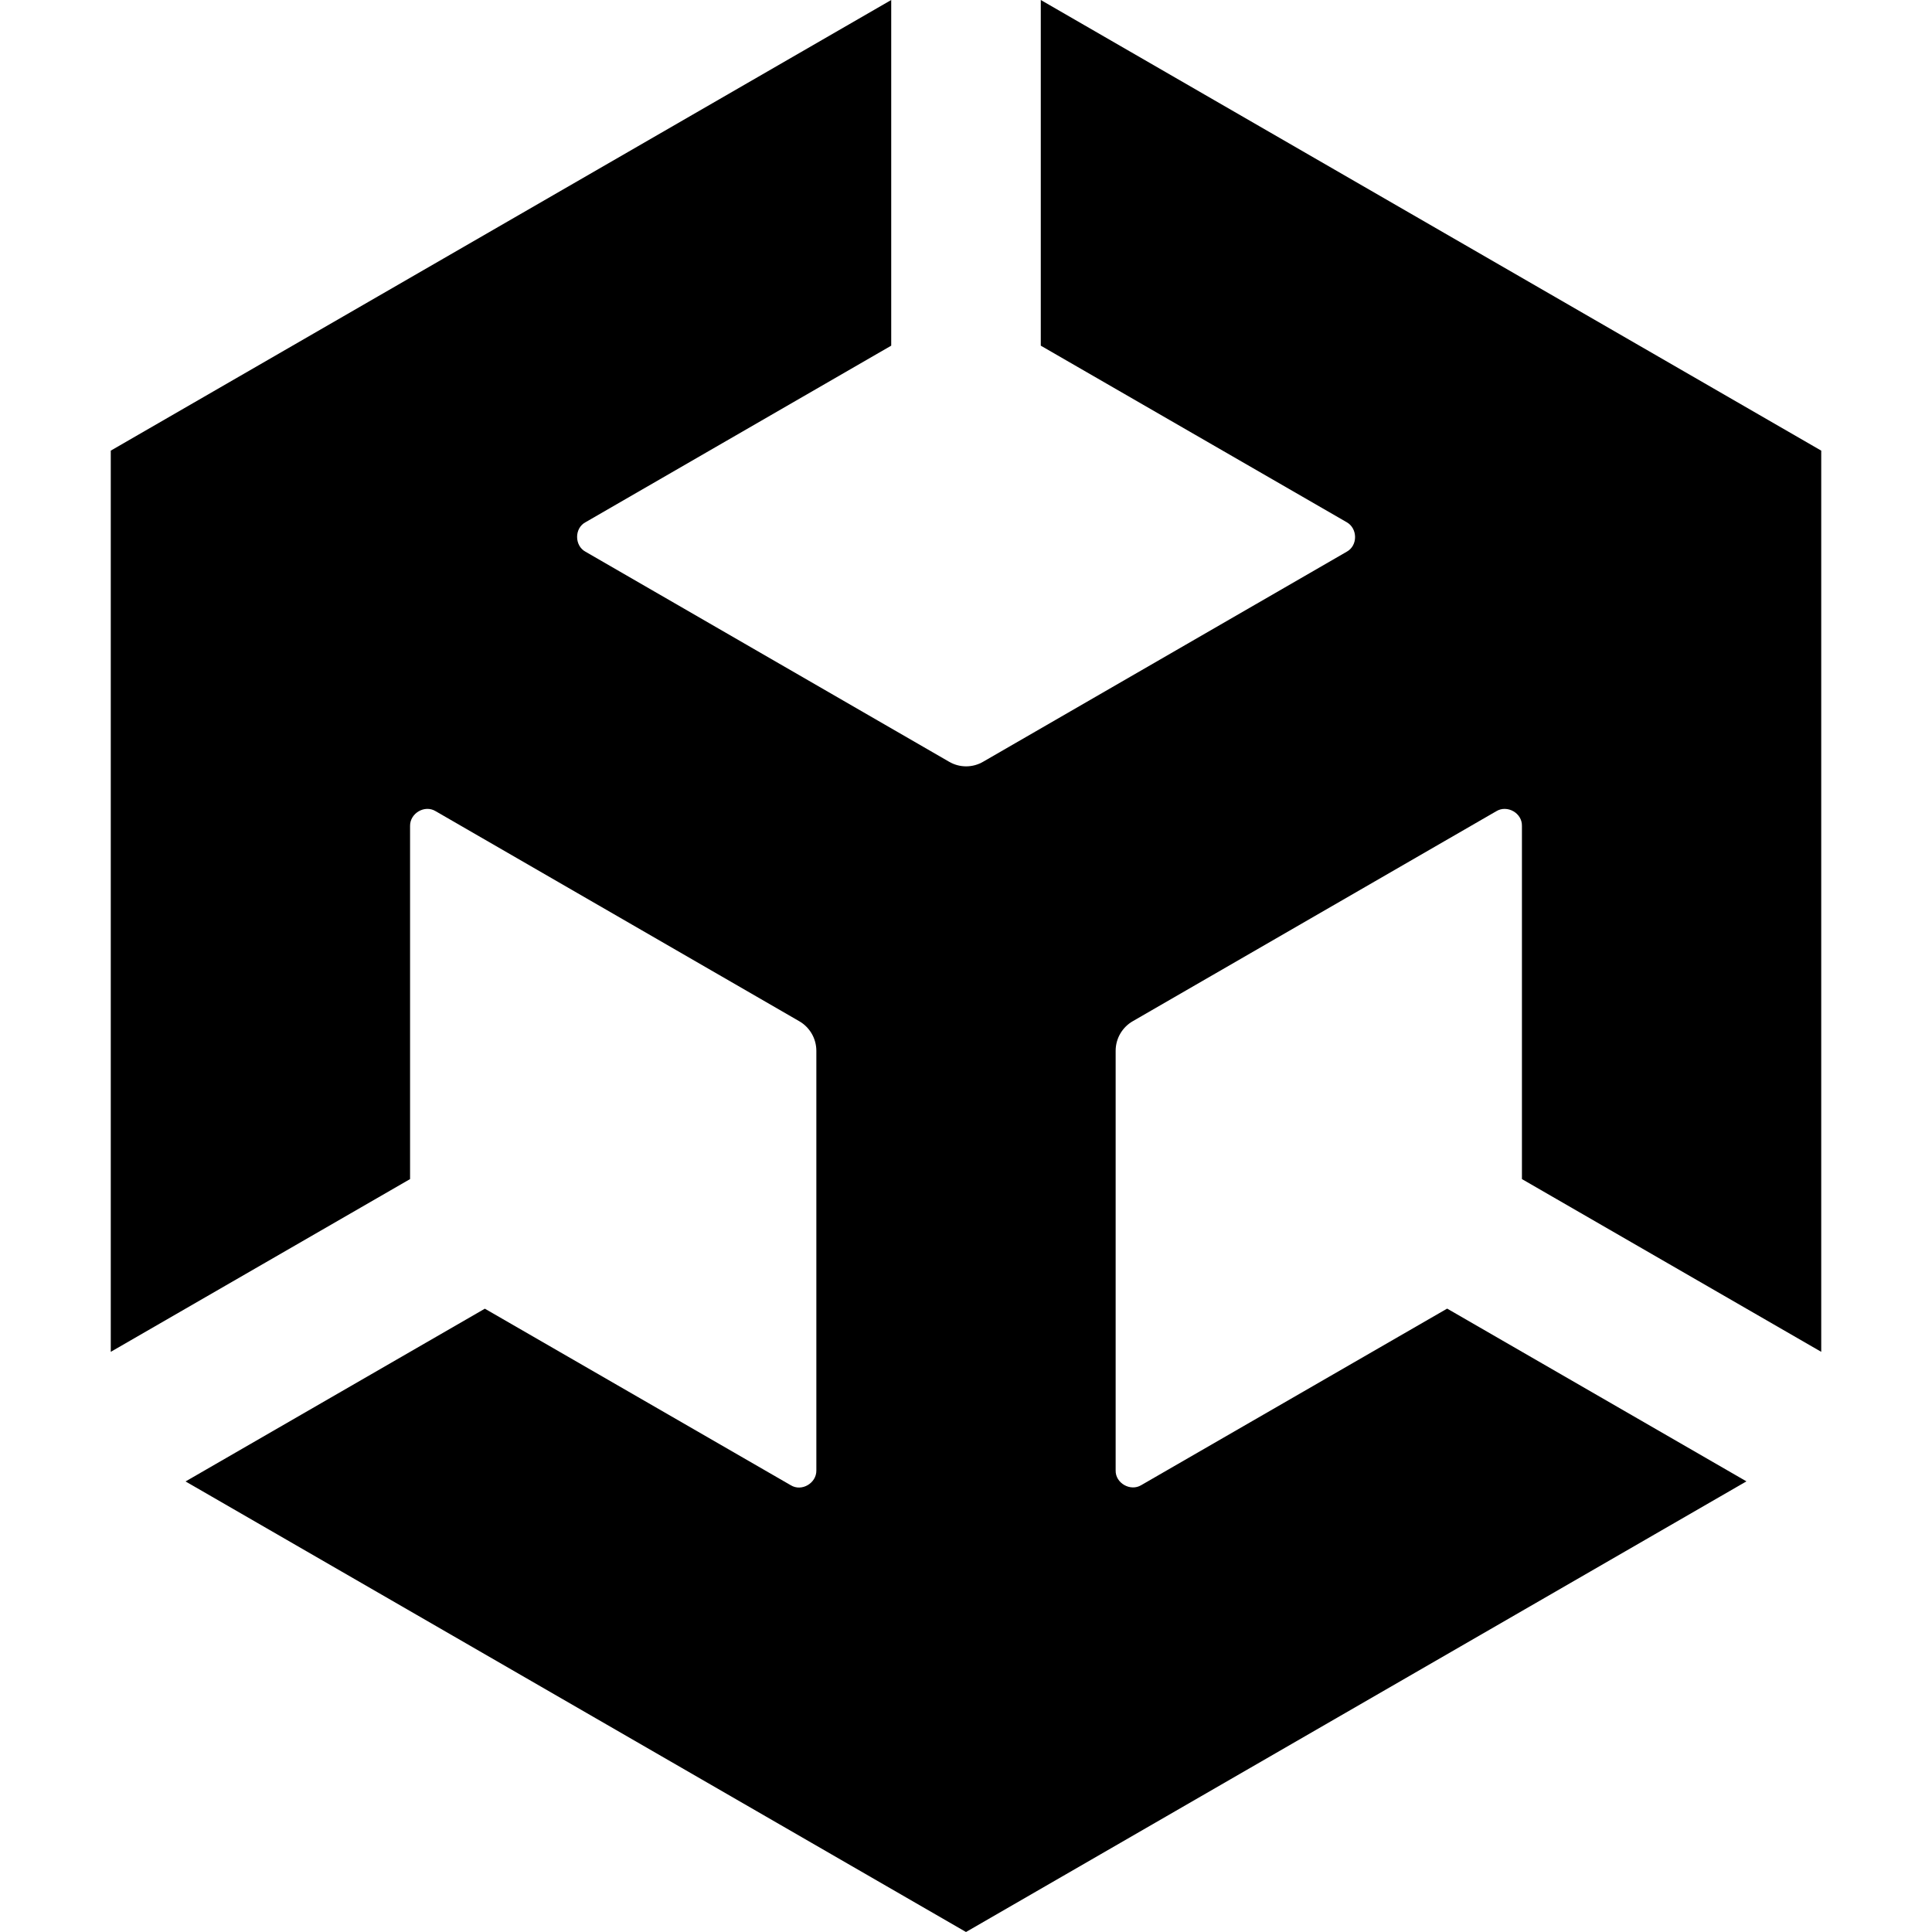
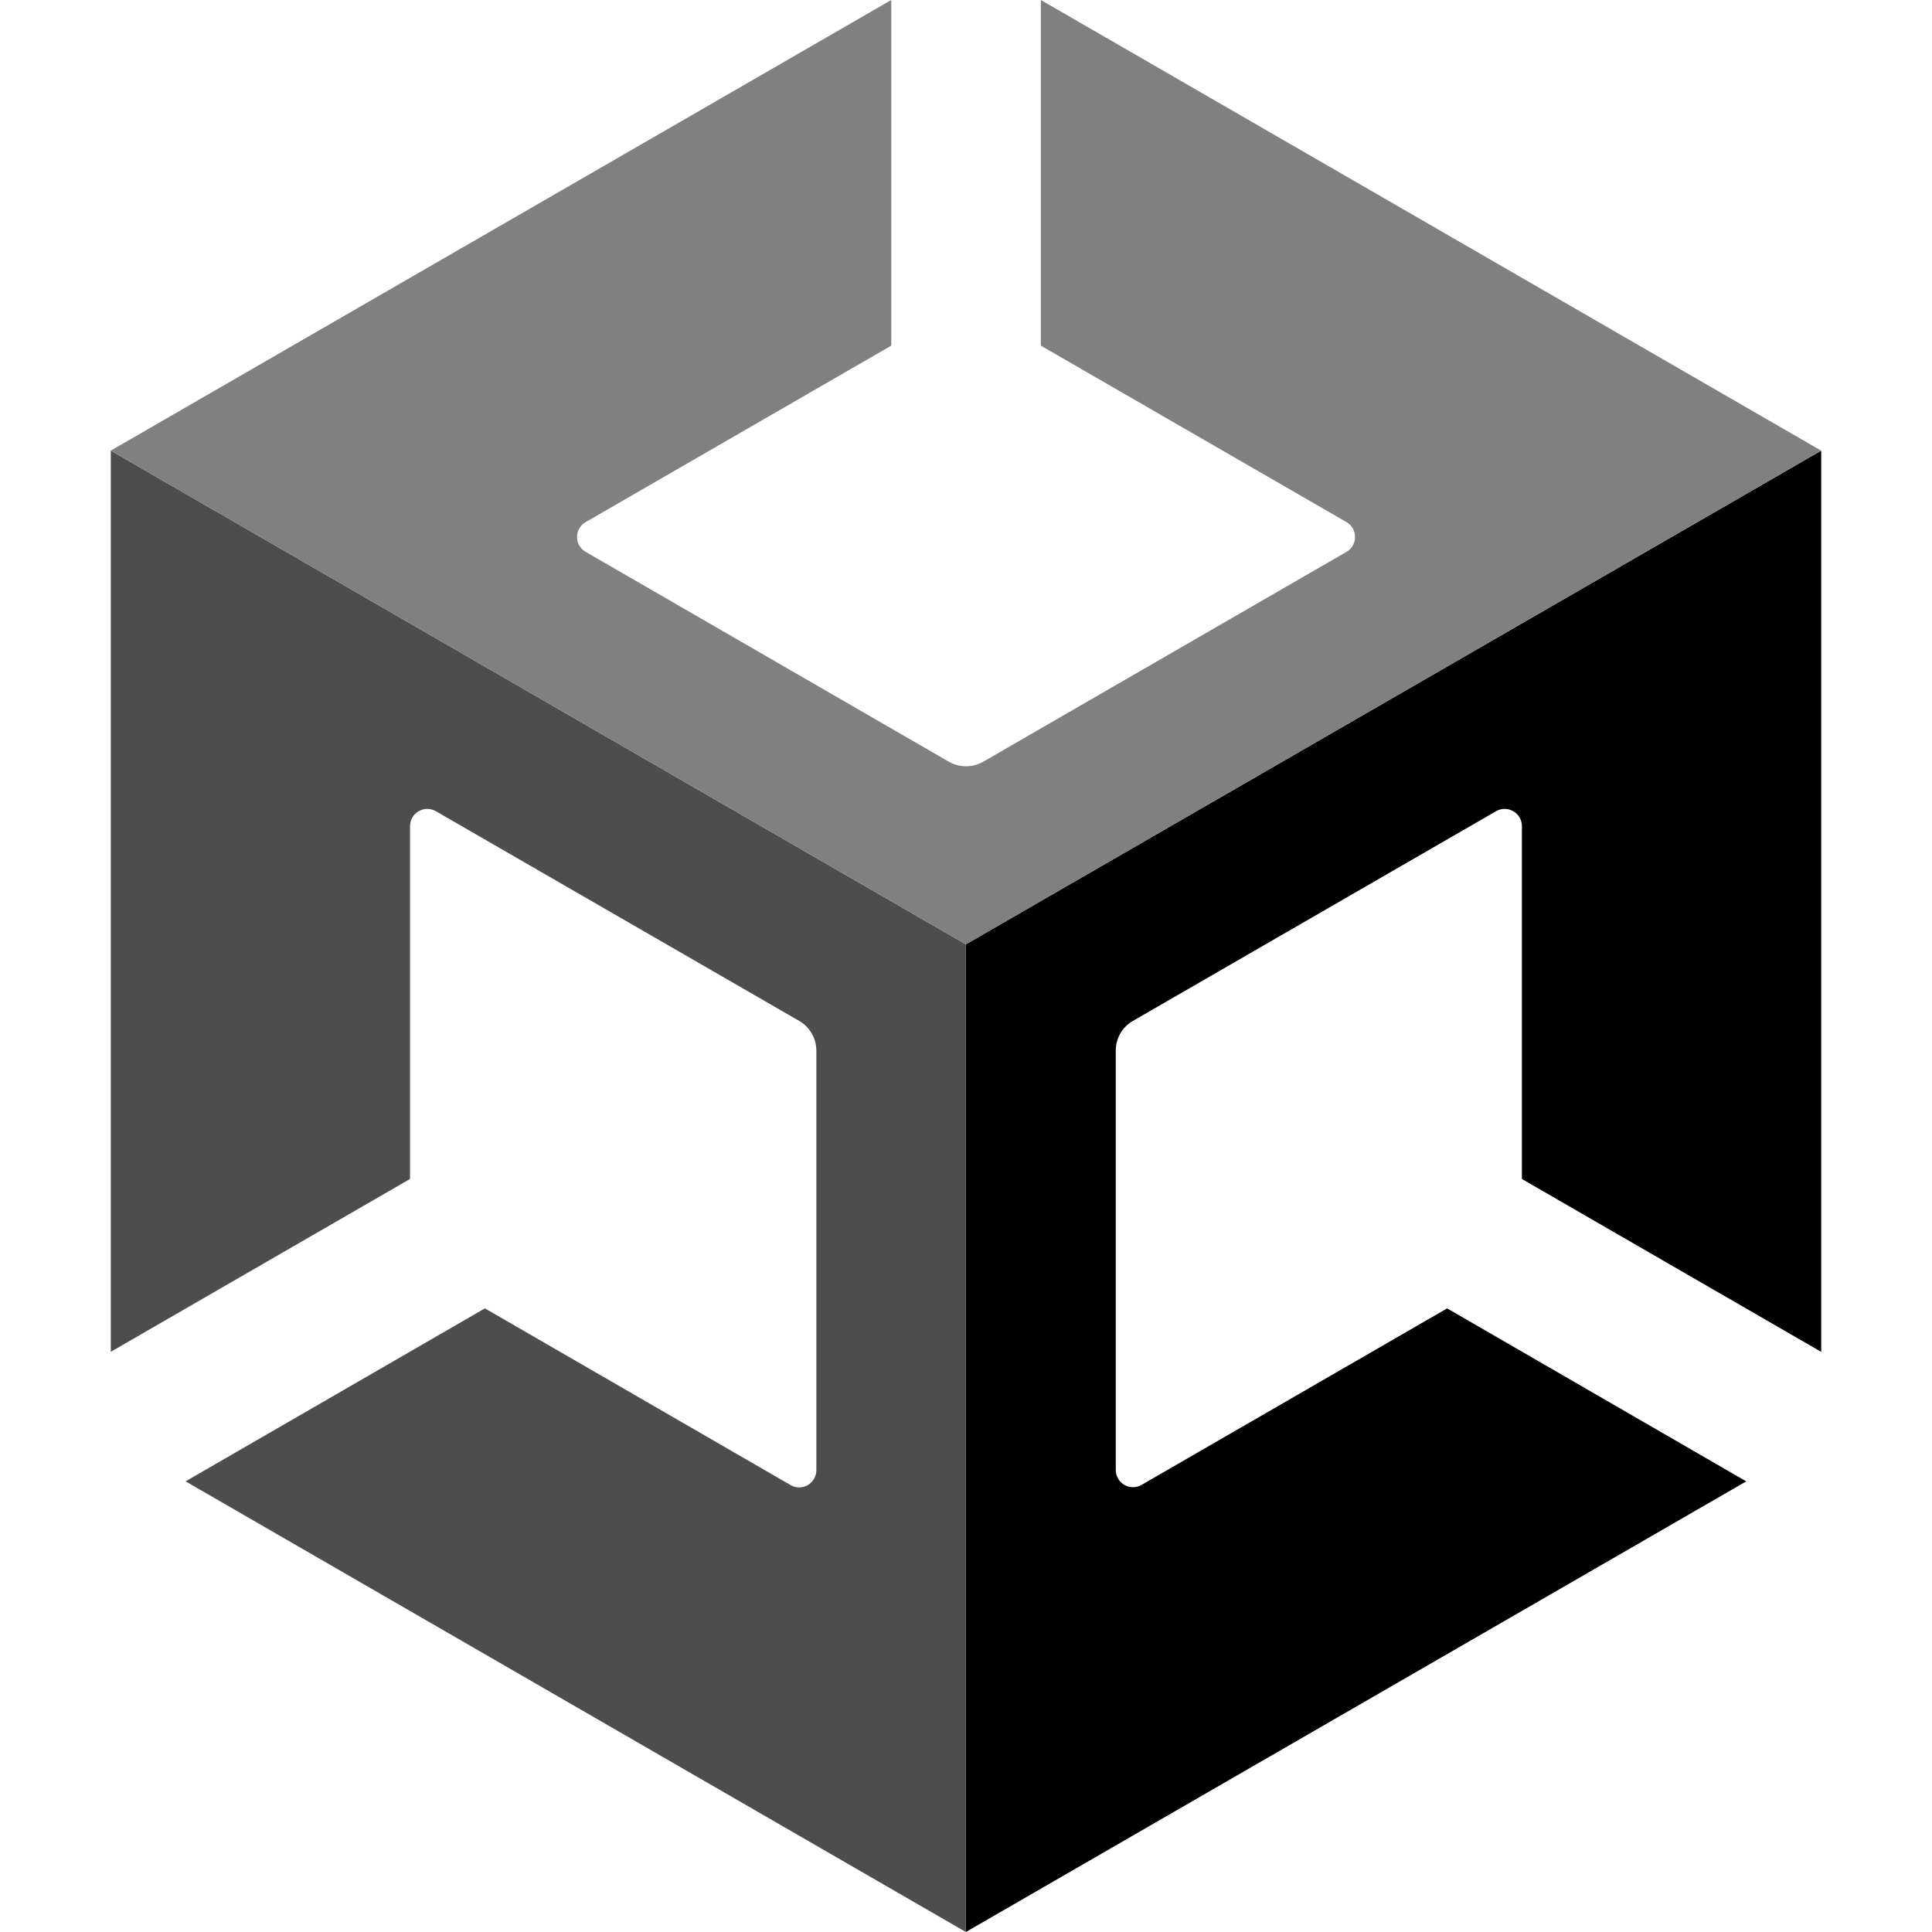
- <svg xmlns="http://www.w3.org/2000/svg" role="img" viewBox="0 0 24 24">
-   <path d="m12.929 4.294 3.8 2.193c.137.077.141.29 0 .367l-4.515 2.608a.419.419 0 0 1-.425 0L7.274 6.854c-.139-.074-.141-.293 0-.367l3.797-2.193V0L1.376 5.598V16.793l3.718-2.146v-4.386c-.003-.157.181-.268.318-.184l4.515 2.608a.425.425 0 0 1 .214.368v5.213c.003.157-.181.268-.318.184l-3.8-2.193-3.718 2.146L12 24l9.695-5.598-3.718-2.146-3.8 2.193c-.134.082-.323-.025-.318-.184V13.053c0-.157.087-.296.214-.368l4.515-2.608c.134-.082.323.022.318.184v4.386l3.718 2.146V5.598L12.929 0Z" />
+ <svg xmlns="http://www.w3.org/2000/svg" viewBox="0 0 128 128">
+   <path d="m63.991 128 51.702-29.855-19.817-11.461-20.26 11.704a1.151 1.151 0 0 1-1.125-.009 1.145 1.145 0 0 1-.568-.975V69.608c0-.819.424-1.56 1.133-1.968L99.13 53.737a1.119 1.119 0 0 1 1.124.009c.352.195.572.564.576.966V78.11l19.83 11.454V29.855L63.99 62.566Zm0 0" />
+   <path fill="#4d4d4d" d="m52.397 98.401-20.27-11.718-19.832 11.46L63.991 128V62.566L7.34 29.854V89.56l19.825-11.45V54.714c.009-.401.225-.77.572-.966a1.13 1.13 0 0 1 1.13-.009L52.953 67.64a2.275 2.275 0 0 1 1.133 1.97v27.8a1.156 1.156 0 0 1-.565.98 1.131 1.131 0 0 1-1.124.012" />
+   <path fill="gray" d="M68.959 0v22.9L89.22 34.597c.348.203.555.576.555.984 0 .403-.212.772-.555.975L65.137 50.468a2.302 2.302 0 0 1-2.27 0L38.791 36.556a1.122 1.122 0 0 1-.56-.975 1.127 1.127 0 0 1 .56-.984L59.048 22.9V0L7.339 29.855l56.652 32.711 56.665-32.71Zm0 0" />
</svg>
